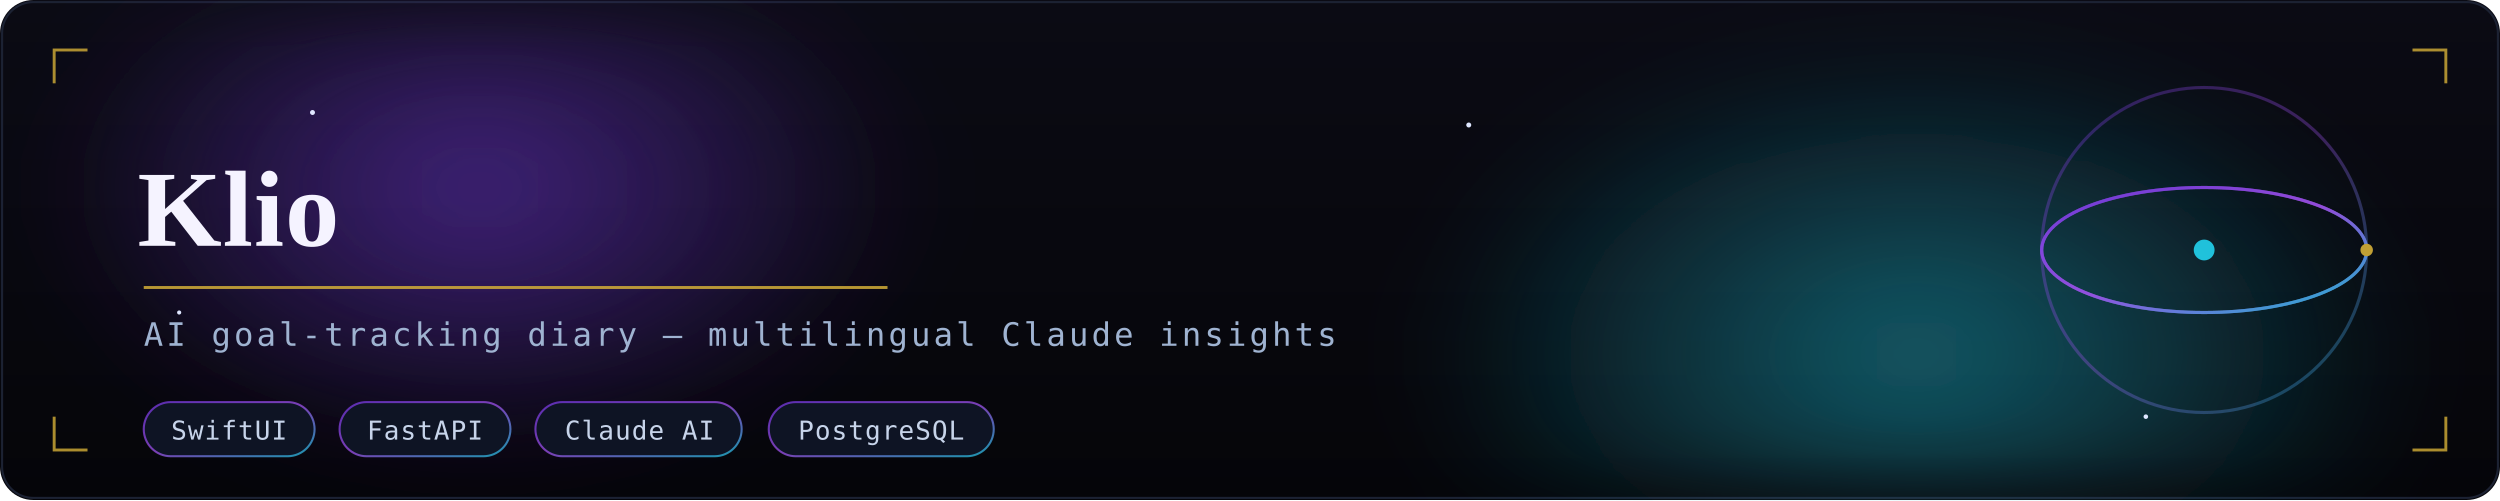
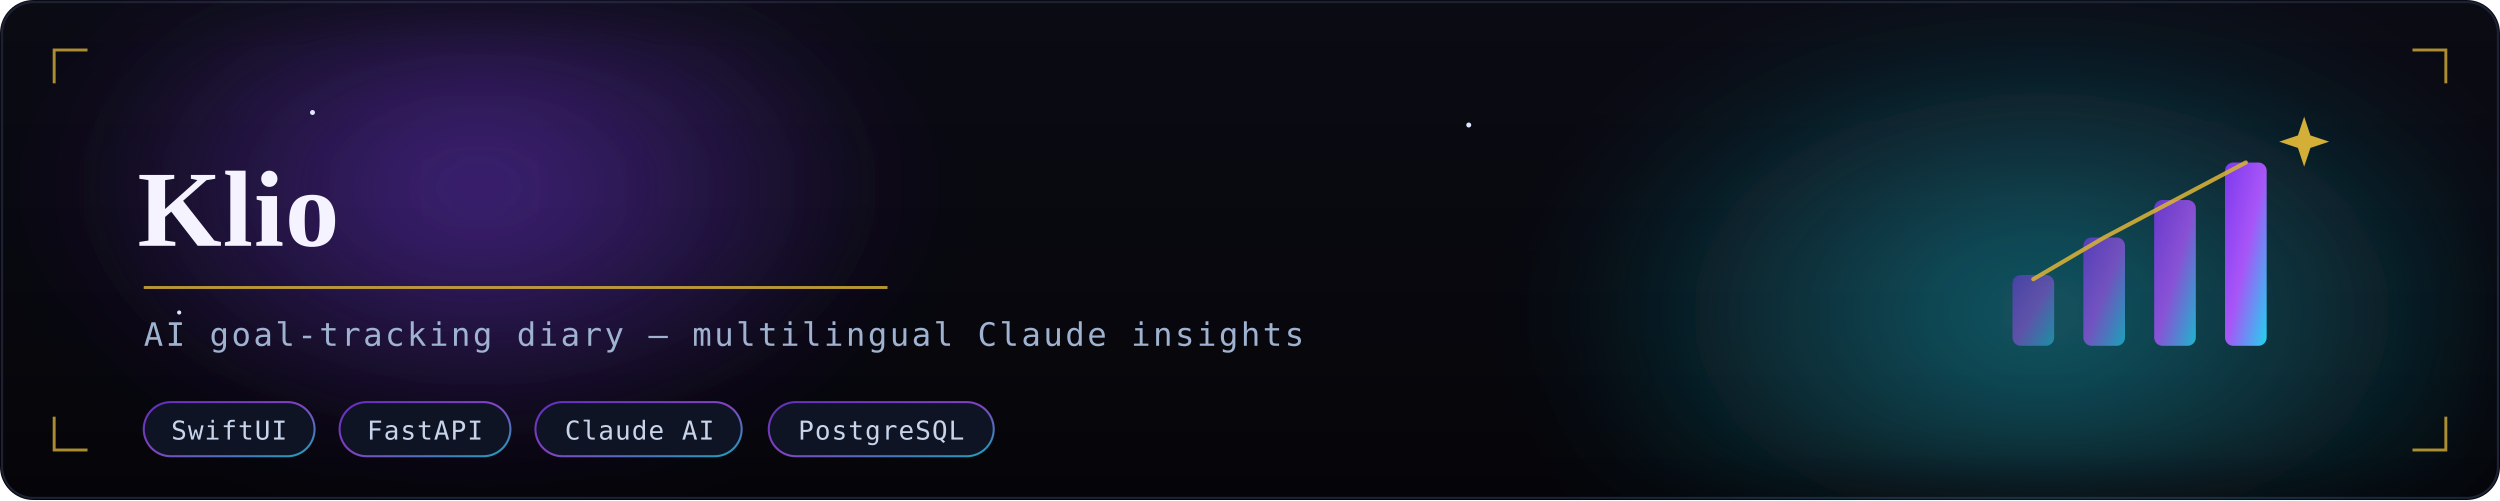
<svg xmlns="http://www.w3.org/2000/svg" viewBox="0 0 1200 240" width="1200" height="240" fill="none" role="img" aria-label="Klio — AI goal-tracking diary — multilingual Claude insights">
  <defs>
    <linearGradient id="aurora" x1="0" y1="0" x2="1" y2="1">
      <stop offset="0" stop-color="#7c3aed">
-         <animate attributeName="stop-color" values="#7c3aed;#22d3ee;#a855f7;#7c3aed" dur="12s" repeatCount="indefinite" />
+         <animate attributeName="stop-color" values="#7c3aed;#a855f7;#22d3ee;#7c3aed" dur="12s" repeatCount="indefinite" />
      </stop>
      <stop offset="0.5" stop-color="#a855f7">
-         <animate attributeName="stop-color" values="#a855f7;#7c3aed;#22d3ee;#a855f7" dur="12s" repeatCount="indefinite" />
+         <animate attributeName="stop-color" values="#a855f7;#22d3ee;#7c3aed;#a855f7" dur="12s" repeatCount="indefinite" />
      </stop>
      <stop offset="1" stop-color="#22d3ee">
-         <animate attributeName="stop-color" values="#22d3ee;#a855f7;#7c3aed;#22d3ee" dur="12s" repeatCount="indefinite" />
+         <animate attributeName="stop-color" values="#22d3ee;#7c3aed;#a855f7;#22d3ee" dur="12s" repeatCount="indefinite" />
      </stop>
    </linearGradient>
    <radialGradient id="bA" cx="0.5" cy="0.5" r="0.5">
      <stop offset="0" stop-color="#7c3aed" stop-opacity="0.5" />
      <stop offset="1" stop-color="#7c3aed" stop-opacity="0" />
    </radialGradient>
    <radialGradient id="bB" cx="0.5" cy="0.5" r="0.5">
      <stop offset="0" stop-color="#22d3ee" stop-opacity="0.42" />
      <stop offset="1" stop-color="#22d3ee" stop-opacity="0" />
    </radialGradient>
    <linearGradient id="vig" x1="0" y1="0" x2="0" y2="1">
      <stop offset="0" stop-color="#0b0b14" />
      <stop offset="1" stop-color="#050509" />
    </linearGradient>
    <filter id="sf" x="-50%" y="-50%" width="200%" height="200%">
      <feGaussianBlur stdDeviation="24" />
    </filter>
    <style>
-       .name{font-family:'Playfair Display','Georgia','Times New Roman',serif;}
-       .mono{font-family:ui-monospace,'SF Mono','JetBrains Mono','Menlo',monospace;}
-       @keyframes tw{0%,100%{opacity:.15;}50%{opacity:.85;}}
-       .tw{animation:tw 3.6s ease-in-out infinite;}
-     </style>
+     .name{font-family:'Playfair Display','Georgia','Times New Roman',serif;}
+     .mono{font-family:ui-monospace,'SF Mono','JetBrains Mono','Menlo',monospace;}
+     @keyframes tw{0%,100%{opacity:.15;}50%{opacity:.85;}}
+     @keyframes fl{0%,100%{opacity:.55;}50%{opacity:1;}}
+     @keyframes bob{0%,100%{transform:translateY(0);}50%{transform:translateY(-4px);}}
+     .tw{animation:tw 3.6s ease-in-out infinite;}
+     .fl{animation:fl 2.6s ease-in-out infinite;}
+     .bob{animation:bob 4s ease-in-out infinite;}
+ </style>
  </defs>
  <rect width="1200" height="240" rx="16" fill="url(#vig)" />
  <rect x="1" y="1" width="1198" height="238" rx="15" fill="none" stroke="#1c2233" />
  <g filter="url(#sf)">
    <ellipse cx="230" cy="90" rx="210" ry="130" fill="url(#bA)">
      <animateTransform attributeName="transform" type="translate" values="0 0; 50 24; -18 -8; 0 0" dur="19s" repeatCount="indefinite" />
    </ellipse>
-     <ellipse cx="920" cy="170" rx="240" ry="150" fill="url(#bB)">
-       <animateTransform attributeName="transform" type="translate" values="0 0; -44 -20; 26 12; 0 0" dur="23s" repeatCount="indefinite" />
+     <ellipse cx="980" cy="150" rx="240" ry="150" fill="url(#bB)">
+       <animateTransform attributeName="transform" type="translate" values="0 0; -40 -18; 24 12; 0 0" dur="23s" repeatCount="indefinite" />
    </ellipse>
  </g>
  <g fill="#dfe7ff">
    <circle class="tw" cx="150" cy="54" r="1.2" style="animation-delay:.2s" />
    <circle class="tw" cx="470" cy="196" r="1.1" style="animation-delay:1.2s" />
    <circle class="tw" cx="705" cy="60" r="1.2" style="animation-delay:.7s" />
-     <circle class="tw" cx="1030" cy="200" r="1.1" style="animation-delay:1.9s" />
    <circle class="tw" cx="86" cy="150" r="1.0" style="animation-delay:2.4s" />
  </g>
-   <g transform="translate(1058 120)" opacity="0.9">
-     <g fill="none" stroke="url(#aurora)" stroke-width="1.5">
-       <circle r="78" opacity="0.35" />
-       <ellipse rx="78" ry="30" opacity="0.85">
-         <animateTransform attributeName="transform" type="rotate" from="0" to="360" dur="17s" repeatCount="indefinite" />
-       </ellipse>
-       <ellipse rx="78" ry="30" opacity="0.7">
-         <animateTransform attributeName="transform" type="rotate" from="90" to="450" dur="23s" repeatCount="indefinite" />
-       </ellipse>
+   <g transform="translate(966 62)">
+     <g stroke="url(#aurora)" stroke-width="0" fill="url(#aurora)">
+       <rect x="0" y="70" width="20" height="34" rx="4" opacity="0.5">
+         <animate attributeName="height" values="34;40;34" dur="4s" repeatCount="indefinite" />
+         <animate attributeName="y" values="70;64;70" dur="4s" repeatCount="indefinite" />
+       </rect>
+       <rect x="34" y="52" width="20" height="52" rx="4" opacity="0.65">
+         <animate attributeName="height" values="52;60;52" dur="4s" begin="0.3s" repeatCount="indefinite" />
+         <animate attributeName="y" values="52;44;52" dur="4s" begin="0.3s" repeatCount="indefinite" />
+       </rect>
+       <rect x="68" y="34" width="20" height="70" rx="4" opacity="0.8">
+         <animate attributeName="height" values="70;80;70" dur="4s" begin="0.6s" repeatCount="indefinite" />
+         <animate attributeName="y" values="34;24;34" dur="4s" begin="0.6s" repeatCount="indefinite" />
+       </rect>
+       <rect x="102" y="16" width="20" height="88" rx="4">
+         <animate attributeName="height" values="88;98;88" dur="4s" begin="0.9s" repeatCount="indefinite" />
+         <animate attributeName="y" values="16;6;16" dur="4s" begin="0.9s" repeatCount="indefinite" />
+       </rect>
    </g>
-     <circle r="5" fill="#22d3ee" />
-     <g>
-       <animateTransform attributeName="transform" type="rotate" from="0" to="360" dur="17s" repeatCount="indefinite" />
-       <circle r="3" fill="#d4af37" cx="78" cy="0" />
+     <polyline points="10,72 44,52 78,34 112,16" fill="none" stroke="#d4af37" stroke-width="2" stroke-linecap="round" opacity="0.9" />
+     <g class="fl" transform="translate(140 6)" fill="#d4af37">
+       <path d="M0 -12 L3 -3 L12 0 L3 3 L0 12 L-3 3 L-12 0 L-3 -3 Z" />
    </g>
  </g>
  <g stroke="#d4af37" stroke-width="1.4" opacity="0.8">
    <path d="M26 40 L26 24 L42 24" />
    <path d="M1174 40 L1174 24 L1158 24" />
    <path d="M26 200 L26 216 L42 216" />
    <path d="M1174 200 L1174 216 L1158 216" />
  </g>
  <g transform="translate(66 118)">
    <text class="name" x="0" y="0" font-size="52" font-weight="700" letter-spacing="0.5" fill="#f5f3ff">Klio</text>
    <line x1="3" y1="20" x2="360" y2="20" stroke="#d4af37" stroke-width="1.4" opacity="0.85" />
-     <text class="mono" x="3" y="48" font-size="15.5" letter-spacing="1.5" fill="#9fb3d1">AI goal-tracking diary — multilingual Claude insights</text>
+     <text class="mono" x="3" y="48" font-size="15.5" letter-spacing="1.2" fill="#9fb3d1">AI goal-tracking diary — multilingual Claude insights</text>
    <g transform="translate(3 92)">
-       <rect x="0" y="-17" width="82" height="26" rx="13" fill="#0e1424" stroke="url(#aurora)" stroke-opacity="0.7" stroke-width="1" />
+       <rect x="0" y="-17" width="82" height="26" rx="13" fill="#0e1424" stroke="url(#aurora)" stroke-opacity="0.75" stroke-width="1" />
      <text class="mono" x="41" y="1" font-size="12.5" letter-spacing="0.5" text-anchor="middle" fill="#c7d4ea">SwiftUI</text>
    </g>
    <g transform="translate(97 92)">
-       <rect x="0" y="-17" width="82" height="26" rx="13" fill="#0e1424" stroke="url(#aurora)" stroke-opacity="0.7" stroke-width="1" />
+       <rect x="0" y="-17" width="82" height="26" rx="13" fill="#0e1424" stroke="url(#aurora)" stroke-opacity="0.75" stroke-width="1" />
      <text class="mono" x="41" y="1" font-size="12.5" letter-spacing="0.5" text-anchor="middle" fill="#c7d4ea">FastAPI</text>
    </g>
    <g transform="translate(191 92)">
-       <rect x="0" y="-17" width="99" height="26" rx="13" fill="#0e1424" stroke="url(#aurora)" stroke-opacity="0.7" stroke-width="1" />
+       <rect x="0" y="-17" width="99" height="26" rx="13" fill="#0e1424" stroke="url(#aurora)" stroke-opacity="0.75" stroke-width="1" />
      <text class="mono" x="50" y="1" font-size="12.5" letter-spacing="0.5" text-anchor="middle" fill="#c7d4ea">Claude AI</text>
    </g>
    <g transform="translate(303 92)">
-       <rect x="0" y="-17" width="108" height="26" rx="13" fill="#0e1424" stroke="url(#aurora)" stroke-opacity="0.7" stroke-width="1" />
+       <rect x="0" y="-17" width="108" height="26" rx="13" fill="#0e1424" stroke="url(#aurora)" stroke-opacity="0.75" stroke-width="1" />
      <text class="mono" x="54" y="1" font-size="12.5" letter-spacing="0.5" text-anchor="middle" fill="#c7d4ea">PostgreSQL</text>
    </g>
  </g>
</svg>
